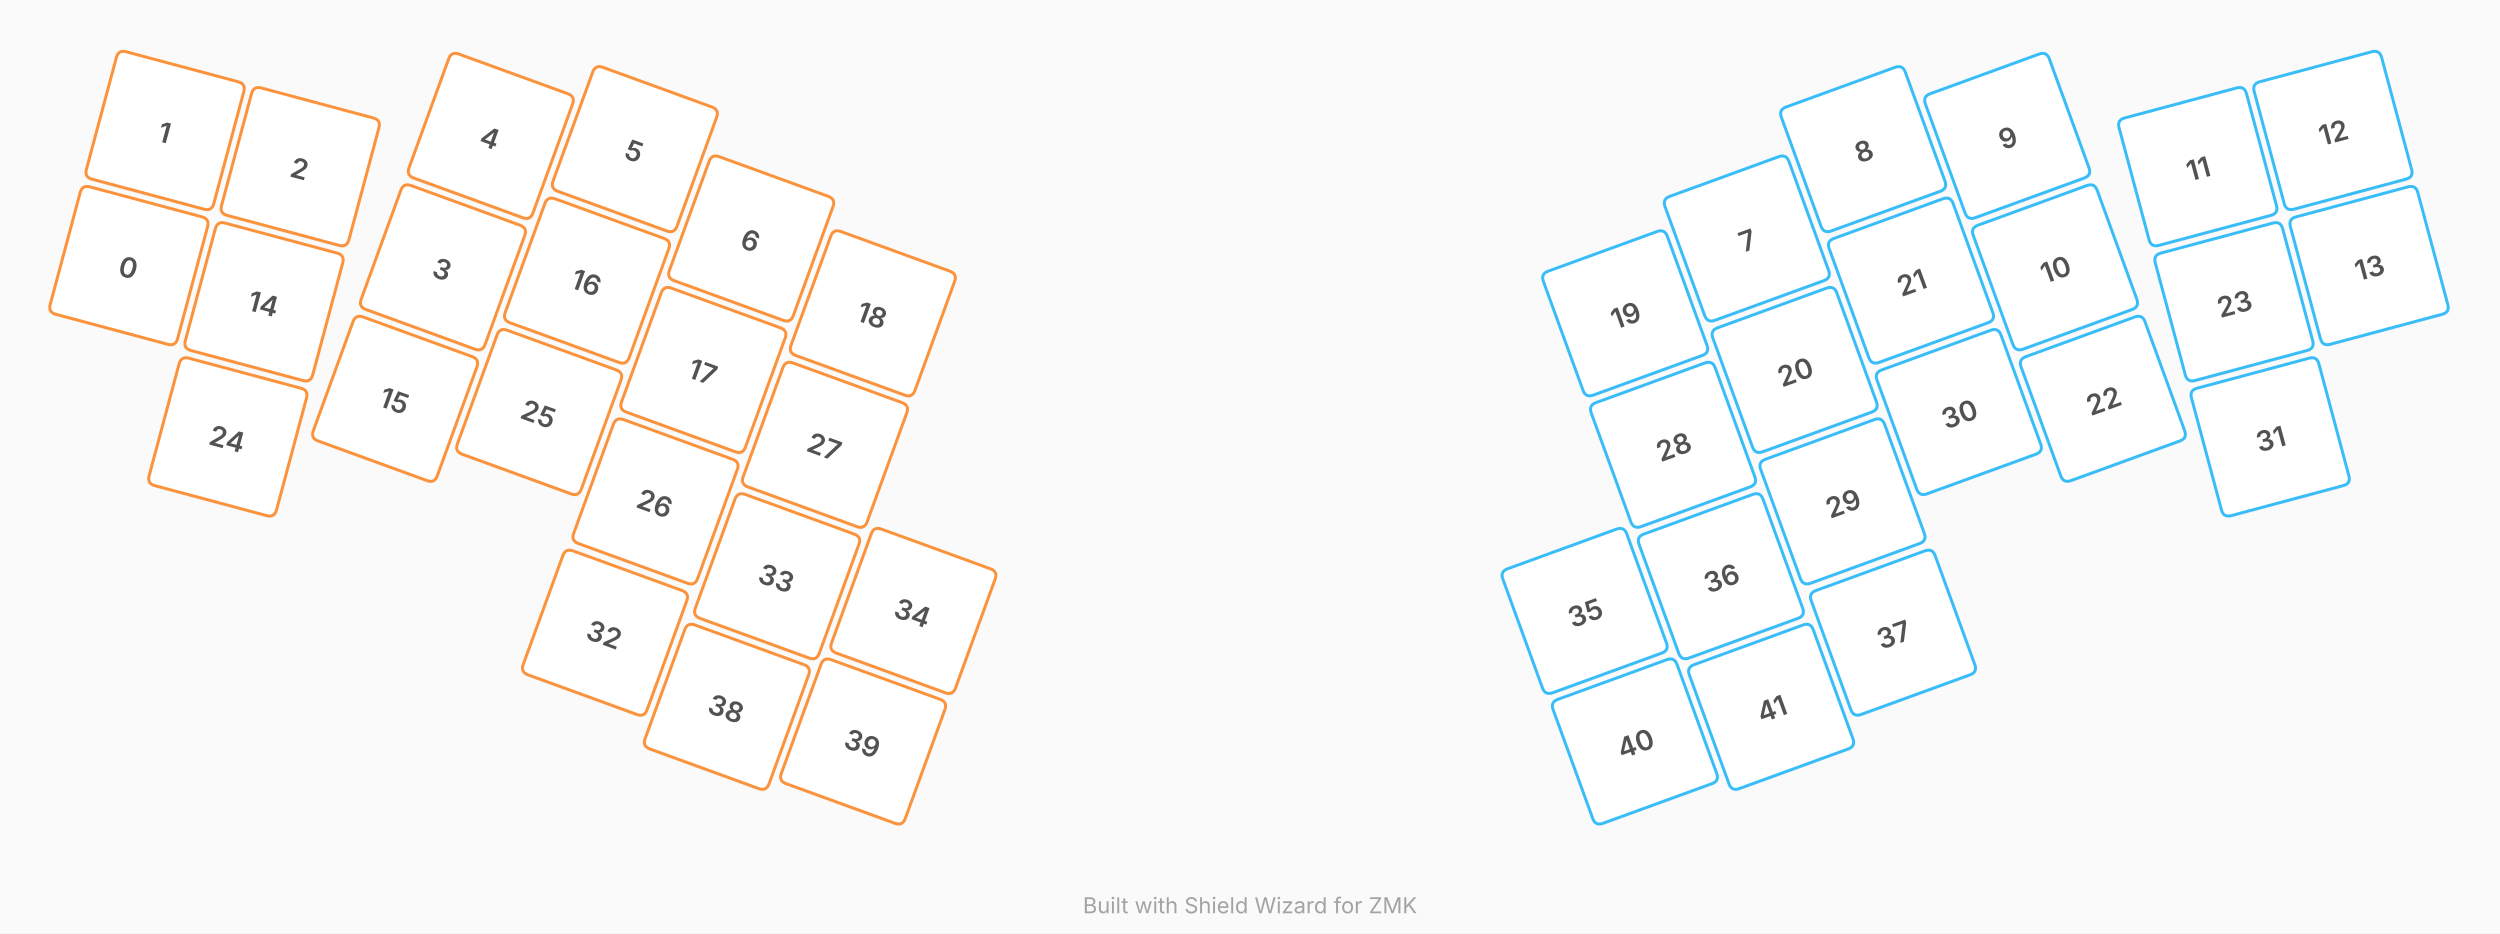
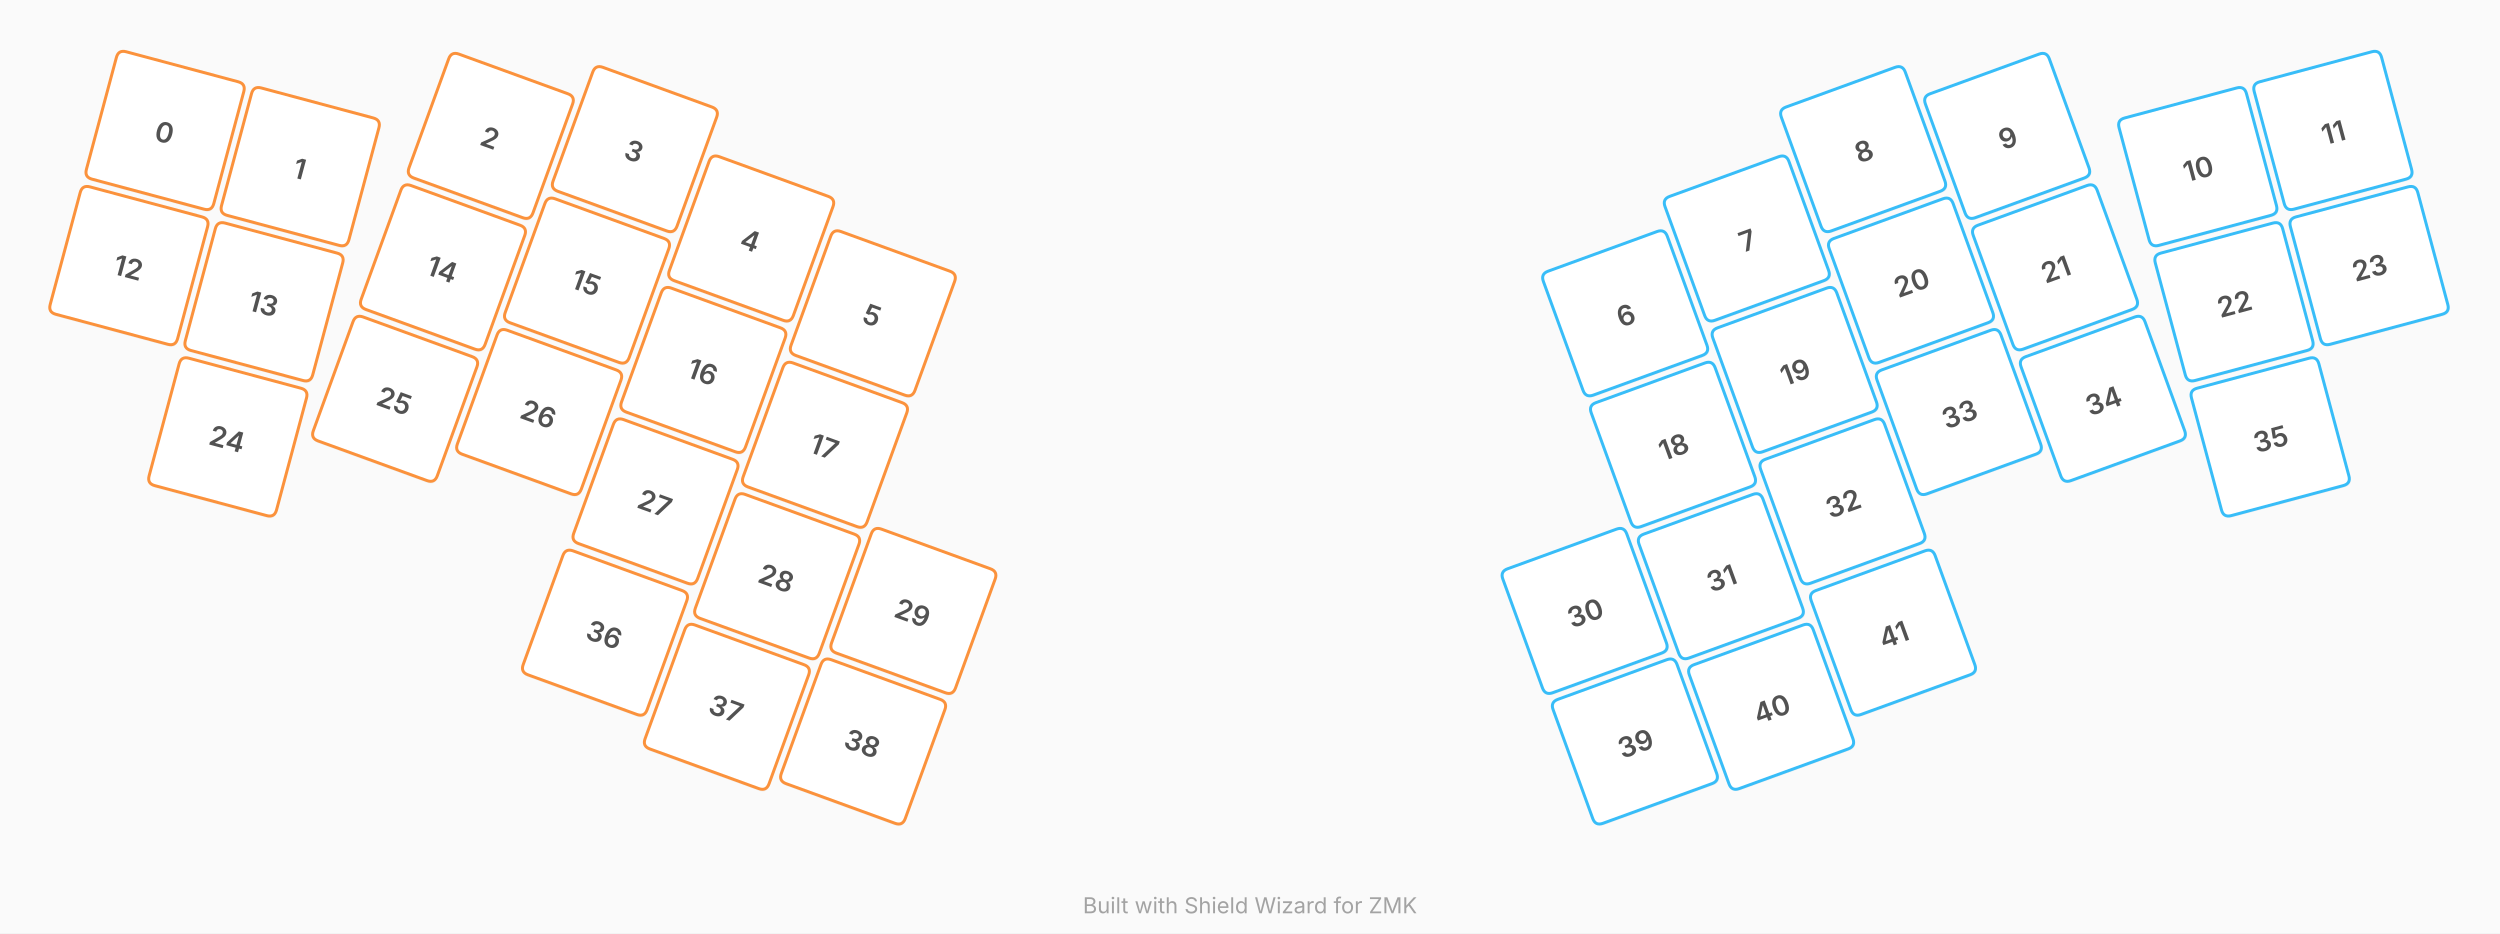
<svg xmlns="http://www.w3.org/2000/svg" viewBox="0 0 1251 467">
  <style>
  .bg { fill: #fafafa; }
  .key-body { fill: #ffffff; }
  .key-shadow { fill: rgba(0,0,0,0.04); }
  .key-label { fill: #525252; font-weight: 600; }
  .footer { fill: #a3a3a3; }
  @media (prefers-color-scheme: dark) {
    .bg { fill: #171717; }
    .key-body { fill: #2a2a2a; }
    .key-shadow { fill: rgba(0,0,0,0.15); }
    .key-label { fill: #d4d4d4; }
    .footer { fill: #525252; }
  }
</style>
  <rect class="bg" width="1251" height="467" />
+   <g transform="translate(47.61985,30.28211) rotate(15,35,35)">
+     <path class="key-shadow" d="M 6,2 L 64,2 Q 68,2 68,6 L 68,64 Q 68,68 64,68 L 6,68 Q 2,68 2,64 L 2,6 Q 2,2 6,2 Z" transform="translate(0.5,1)" />
+     <path class="key-body" d="M 6,2 L 64,2 Q 68,2 68,6 L 68,64 Q 68,68 64,68 L 6,68 Q 2,68 2,64 L 2,6 Q 2,2 6,2 Z" stroke="#fb923c" stroke-width="1.5" />
+     <text x="35" y="36" text-anchor="middle" dominant-baseline="central" font-family="system-ui, -apple-system, sans-serif" font-size="14" class="key-label">0</text>
+   </g>
+   <g transform="translate(115.2347,48.39944) rotate(15,35,35)">
+     <path class="key-shadow" d="M 6,2 L 64,2 Q 68,2 68,6 L 68,64 Q 68,68 64,68 L 6,68 Q 2,68 2,64 L 2,6 Q 2,2 6,2 Z" transform="translate(0.5,1)" />
+     <path class="key-body" d="M 6,2 L 64,2 Q 68,2 68,6 L 68,64 Q 68,68 64,68 L 6,68 Q 2,68 2,64 L 2,6 Q 2,2 6,2 Z" stroke="#fb923c" stroke-width="1.5" />
+     <text x="35" y="36" text-anchor="middle" dominant-baseline="central" font-family="system-ui, -apple-system, sans-serif" font-size="14" class="key-label">1</text>
+   </g>
+   <g transform="translate(210.6045,33) rotate(20,35,35)">
+     <path class="key-shadow" d="M 6,2 L 64,2 Q 68,2 68,6 L 68,64 Q 68,68 64,68 L 6,68 Q 2,68 2,64 L 2,6 Q 2,2 6,2 Z" transform="translate(0.5,1)" />
+     <path class="key-body" d="M 6,2 L 64,2 Q 68,2 68,6 L 68,64 Q 68,68 64,68 L 6,68 Q 2,68 2,64 L 2,6 Q 2,2 6,2 Z" stroke="#fb923c" stroke-width="1.5" />
+     <text x="35" y="36" text-anchor="middle" dominant-baseline="central" font-family="system-ui, -apple-system, sans-serif" font-size="14" class="key-label">2</text>
+   </g>
+   <g transform="translate(282.6833,39.63131) rotate(20,35,35)">
+     <path class="key-shadow" d="M 6,2 L 64,2 Q 68,2 68,6 L 68,64 Q 68,68 64,68 L 6,68 Q 2,68 2,64 L 2,6 Q 2,2 6,2 Z" transform="translate(0.5,1)" />
+     <path class="key-body" d="M 6,2 L 64,2 Q 68,2 68,6 L 68,64 Q 68,68 64,68 L 6,68 Q 2,68 2,64 L 2,6 Q 2,2 6,2 Z" stroke="#fb923c" stroke-width="1.5" />
+     <text x="35" y="36" text-anchor="middle" dominant-baseline="central" font-family="system-ui, -apple-system, sans-serif" font-size="14" class="key-label">3</text>
+   </g>
+   <g transform="translate(340.9014,84.34486) rotate(20,35,35)">
+     <path class="key-shadow" d="M 6,2 L 64,2 Q 68,2 68,6 L 68,64 Q 68,68 64,68 L 6,68 Q 2,68 2,64 L 2,6 Q 2,2 6,2 Z" transform="translate(0.5,1)" />
+     <path class="key-body" d="M 6,2 L 64,2 Q 68,2 68,6 L 68,64 Q 68,68 64,68 L 6,68 Q 2,68 2,64 L 2,6 Q 2,2 6,2 Z" stroke="#fb923c" stroke-width="1.5" />
+     <text x="35" y="36" text-anchor="middle" dominant-baseline="central" font-family="system-ui, -apple-system, sans-serif" font-size="14" class="key-label">4</text>
+   </g>
+   <g transform="translate(401.7655,121.7882) rotate(20,35,35)">
+     <path class="key-shadow" d="M 6,2 L 64,2 Q 68,2 68,6 L 68,64 Q 68,68 64,68 L 6,68 Q 2,68 2,64 L 2,6 Q 2,2 6,2 Z" transform="translate(0.5,1)" />
+     <path class="key-body" d="M 6,2 L 64,2 Q 68,2 68,6 L 68,64 Q 68,68 64,68 L 6,68 Q 2,68 2,64 L 2,6 Q 2,2 6,2 Z" stroke="#fb923c" stroke-width="1.5" />
+     <text x="35" y="36" text-anchor="middle" dominant-baseline="central" font-family="system-ui, -apple-system, sans-serif" font-size="14" class="key-label">5</text>
+   </g>
+   <g transform="translate(778.2345,121.7882) rotate(-20,35,35)">
+     <path class="key-shadow" d="M 6,2 L 64,2 Q 68,2 68,6 L 68,64 Q 68,68 64,68 L 6,68 Q 2,68 2,64 L 2,6 Q 2,2 6,2 Z" transform="translate(0.5,1)" />
+     <path class="key-body" d="M 6,2 L 64,2 Q 68,2 68,6 L 68,64 Q 68,68 64,68 L 6,68 Q 2,68 2,64 L 2,6 Q 2,2 6,2 Z" stroke="#38bdf8" stroke-width="1.5" />
+     <text x="35" y="36" text-anchor="middle" dominant-baseline="central" font-family="system-ui, -apple-system, sans-serif" font-size="14" class="key-label">6</text>
+   </g>
+   <g transform="translate(839.0986,84.34486) rotate(-20,35,35)">
+     <path class="key-shadow" d="M 6,2 L 64,2 Q 68,2 68,6 L 68,64 Q 68,68 64,68 L 6,68 Q 2,68 2,64 L 2,6 Q 2,2 6,2 Z" transform="translate(0.5,1)" />
+     <path class="key-body" d="M 6,2 L 64,2 Q 68,2 68,6 L 68,64 Q 68,68 64,68 L 6,68 Q 2,68 2,64 L 2,6 Q 2,2 6,2 Z" stroke="#38bdf8" stroke-width="1.5" />
+     <text x="35" y="36" text-anchor="middle" dominant-baseline="central" font-family="system-ui, -apple-system, sans-serif" font-size="14" class="key-label">7</text>
+   </g>
+   <g transform="translate(897.3167,39.63131) rotate(-20,35,35)">
+     <path class="key-shadow" d="M 6,2 L 64,2 Q 68,2 68,6 L 68,64 Q 68,68 64,68 L 6,68 Q 2,68 2,64 L 2,6 Q 2,2 6,2 Z" transform="translate(0.5,1)" />
+     <path class="key-body" d="M 6,2 L 64,2 Q 68,2 68,6 L 68,64 Q 68,68 64,68 L 6,68 Q 2,68 2,64 L 2,6 Q 2,2 6,2 Z" stroke="#38bdf8" stroke-width="1.5" />
+     <text x="35" y="36" text-anchor="middle" dominant-baseline="central" font-family="system-ui, -apple-system, sans-serif" font-size="14" class="key-label">8</text>
+   </g>
+   <g transform="translate(969.3955,33) rotate(-20,35,35)">
+     <path class="key-shadow" d="M 6,2 L 64,2 Q 68,2 68,6 L 68,64 Q 68,68 64,68 L 6,68 Q 2,68 2,64 L 2,6 Q 2,2 6,2 Z" transform="translate(0.5,1)" />
+     <path class="key-body" d="M 6,2 L 64,2 Q 68,2 68,6 L 68,64 Q 68,68 64,68 L 6,68 Q 2,68 2,64 L 2,6 Q 2,2 6,2 Z" stroke="#38bdf8" stroke-width="1.5" />
+     <text x="35" y="36" text-anchor="middle" dominant-baseline="central" font-family="system-ui, -apple-system, sans-serif" font-size="14" class="key-label">9</text>
+   </g>
+   <g transform="translate(1064.765,48.39944) rotate(-15,35,35)">
+     <path class="key-shadow" d="M 6,2 L 64,2 Q 68,2 68,6 L 68,64 Q 68,68 64,68 L 6,68 Q 2,68 2,64 L 2,6 Q 2,2 6,2 Z" transform="translate(0.5,1)" />
+     <path class="key-body" d="M 6,2 L 64,2 Q 68,2 68,6 L 68,64 Q 68,68 64,68 L 6,68 Q 2,68 2,64 L 2,6 Q 2,2 6,2 Z" stroke="#38bdf8" stroke-width="1.5" />
+     <text x="35" y="36" text-anchor="middle" dominant-baseline="central" font-family="system-ui, -apple-system, sans-serif" font-size="14" class="key-label">10</text>
+   </g>
+   <g transform="translate(1132.38,30.28211) rotate(-15,35,35)">
+     <path class="key-shadow" d="M 6,2 L 64,2 Q 68,2 68,6 L 68,64 Q 68,68 64,68 L 6,68 Q 2,68 2,64 L 2,6 Q 2,2 6,2 Z" transform="translate(0.5,1)" />
+     <path class="key-body" d="M 6,2 L 64,2 Q 68,2 68,6 L 68,64 Q 68,68 64,68 L 6,68 Q 2,68 2,64 L 2,6 Q 2,2 6,2 Z" stroke="#38bdf8" stroke-width="1.5" />
+     <text x="35" y="36" text-anchor="middle" dominant-baseline="central" font-family="system-ui, -apple-system, sans-serif" font-size="14" class="key-label">11</text>
+   </g>
  <g transform="translate(29.50252,97.89693) rotate(15,35,35)">
    <path class="key-shadow" d="M 6,2 L 64,2 Q 68,2 68,6 L 68,64 Q 68,68 64,68 L 6,68 Q 2,68 2,64 L 2,6 Q 2,2 6,2 Z" transform="translate(0.5,1)" />
    <path class="key-body" d="M 6,2 L 64,2 Q 68,2 68,6 L 68,64 Q 68,68 64,68 L 6,68 Q 2,68 2,64 L 2,6 Q 2,2 6,2 Z" stroke="#fb923c" stroke-width="1.5" />
-     <text x="35" y="36" text-anchor="middle" dominant-baseline="central" font-family="system-ui, -apple-system, sans-serif" font-size="14" class="key-label">0</text>
-   </g>
-   <g transform="translate(47.61985,30.28211) rotate(15,35,35)">
-     <path class="key-shadow" d="M 6,2 L 64,2 Q 68,2 68,6 L 68,64 Q 68,68 64,68 L 6,68 Q 2,68 2,64 L 2,6 Q 2,2 6,2 Z" transform="translate(0.5,1)" />
-     <path class="key-body" d="M 6,2 L 64,2 Q 68,2 68,6 L 68,64 Q 68,68 64,68 L 6,68 Q 2,68 2,64 L 2,6 Q 2,2 6,2 Z" stroke="#fb923c" stroke-width="1.5" />
-     <text x="35" y="36" text-anchor="middle" dominant-baseline="central" font-family="system-ui, -apple-system, sans-serif" font-size="14" class="key-label">1</text>
-   </g>
-   <g transform="translate(115.2347,48.39944) rotate(15,35,35)">
-     <path class="key-shadow" d="M 6,2 L 64,2 Q 68,2 68,6 L 68,64 Q 68,68 64,68 L 6,68 Q 2,68 2,64 L 2,6 Q 2,2 6,2 Z" transform="translate(0.5,1)" />
-     <path class="key-body" d="M 6,2 L 64,2 Q 68,2 68,6 L 68,64 Q 68,68 64,68 L 6,68 Q 2,68 2,64 L 2,6 Q 2,2 6,2 Z" stroke="#fb923c" stroke-width="1.5" />
-     <text x="35" y="36" text-anchor="middle" dominant-baseline="central" font-family="system-ui, -apple-system, sans-serif" font-size="14" class="key-label">2</text>
+     <text x="35" y="36" text-anchor="middle" dominant-baseline="central" font-family="system-ui, -apple-system, sans-serif" font-size="14" class="key-label">12</text>
+   </g>
+   <g transform="translate(97.11733,116.0143) rotate(15,35,35)">
+     <path class="key-shadow" d="M 6,2 L 64,2 Q 68,2 68,6 L 68,64 Q 68,68 64,68 L 6,68 Q 2,68 2,64 L 2,6 Q 2,2 6,2 Z" transform="translate(0.5,1)" />
+     <path class="key-body" d="M 6,2 L 64,2 Q 68,2 68,6 L 68,64 Q 68,68 64,68 L 6,68 Q 2,68 2,64 L 2,6 Q 2,2 6,2 Z" stroke="#fb923c" stroke-width="1.5" />
+     <text x="35" y="36" text-anchor="middle" dominant-baseline="central" font-family="system-ui, -apple-system, sans-serif" font-size="14" class="key-label">13</text>
  </g>
  <g transform="translate(186.663,98.77851) rotate(20,35,35)">
    <path class="key-shadow" d="M 6,2 L 64,2 Q 68,2 68,6 L 68,64 Q 68,68 64,68 L 6,68 Q 2,68 2,64 L 2,6 Q 2,2 6,2 Z" transform="translate(0.5,1)" />
    <path class="key-body" d="M 6,2 L 64,2 Q 68,2 68,6 L 68,64 Q 68,68 64,68 L 6,68 Q 2,68 2,64 L 2,6 Q 2,2 6,2 Z" stroke="#fb923c" stroke-width="1.5" />
-     <text x="35" y="36" text-anchor="middle" dominant-baseline="central" font-family="system-ui, -apple-system, sans-serif" font-size="14" class="key-label">3</text>
-   </g>
-   <g transform="translate(210.6045,33) rotate(20,35,35)">
-     <path class="key-shadow" d="M 6,2 L 64,2 Q 68,2 68,6 L 68,64 Q 68,68 64,68 L 6,68 Q 2,68 2,64 L 2,6 Q 2,2 6,2 Z" transform="translate(0.5,1)" />
-     <path class="key-body" d="M 6,2 L 64,2 Q 68,2 68,6 L 68,64 Q 68,68 64,68 L 6,68 Q 2,68 2,64 L 2,6 Q 2,2 6,2 Z" stroke="#fb923c" stroke-width="1.5" />
-     <text x="35" y="36" text-anchor="middle" dominant-baseline="central" font-family="system-ui, -apple-system, sans-serif" font-size="14" class="key-label">4</text>
-   </g>
-   <g transform="translate(282.6833,39.63131) rotate(20,35,35)">
-     <path class="key-shadow" d="M 6,2 L 64,2 Q 68,2 68,6 L 68,64 Q 68,68 64,68 L 6,68 Q 2,68 2,64 L 2,6 Q 2,2 6,2 Z" transform="translate(0.5,1)" />
-     <path class="key-body" d="M 6,2 L 64,2 Q 68,2 68,6 L 68,64 Q 68,68 64,68 L 6,68 Q 2,68 2,64 L 2,6 Q 2,2 6,2 Z" stroke="#fb923c" stroke-width="1.5" />
-     <text x="35" y="36" text-anchor="middle" dominant-baseline="central" font-family="system-ui, -apple-system, sans-serif" font-size="14" class="key-label">5</text>
-   </g>
-   <g transform="translate(340.9014,84.34486) rotate(20,35,35)">
-     <path class="key-shadow" d="M 6,2 L 64,2 Q 68,2 68,6 L 68,64 Q 68,68 64,68 L 6,68 Q 2,68 2,64 L 2,6 Q 2,2 6,2 Z" transform="translate(0.5,1)" />
-     <path class="key-body" d="M 6,2 L 64,2 Q 68,2 68,6 L 68,64 Q 68,68 64,68 L 6,68 Q 2,68 2,64 L 2,6 Q 2,2 6,2 Z" stroke="#fb923c" stroke-width="1.5" />
-     <text x="35" y="36" text-anchor="middle" dominant-baseline="central" font-family="system-ui, -apple-system, sans-serif" font-size="14" class="key-label">6</text>
-   </g>
-   <g transform="translate(839.0986,84.34486) rotate(-20,35,35)">
-     <path class="key-shadow" d="M 6,2 L 64,2 Q 68,2 68,6 L 68,64 Q 68,68 64,68 L 6,68 Q 2,68 2,64 L 2,6 Q 2,2 6,2 Z" transform="translate(0.5,1)" />
-     <path class="key-body" d="M 6,2 L 64,2 Q 68,2 68,6 L 68,64 Q 68,68 64,68 L 6,68 Q 2,68 2,64 L 2,6 Q 2,2 6,2 Z" stroke="#38bdf8" stroke-width="1.5" />
-     <text x="35" y="36" text-anchor="middle" dominant-baseline="central" font-family="system-ui, -apple-system, sans-serif" font-size="14" class="key-label">7</text>
-   </g>
-   <g transform="translate(897.3167,39.63131) rotate(-20,35,35)">
-     <path class="key-shadow" d="M 6,2 L 64,2 Q 68,2 68,6 L 68,64 Q 68,68 64,68 L 6,68 Q 2,68 2,64 L 2,6 Q 2,2 6,2 Z" transform="translate(0.5,1)" />
-     <path class="key-body" d="M 6,2 L 64,2 Q 68,2 68,6 L 68,64 Q 68,68 64,68 L 6,68 Q 2,68 2,64 L 2,6 Q 2,2 6,2 Z" stroke="#38bdf8" stroke-width="1.5" />
-     <text x="35" y="36" text-anchor="middle" dominant-baseline="central" font-family="system-ui, -apple-system, sans-serif" font-size="14" class="key-label">8</text>
-   </g>
-   <g transform="translate(969.3955,33) rotate(-20,35,35)">
-     <path class="key-shadow" d="M 6,2 L 64,2 Q 68,2 68,6 L 68,64 Q 68,68 64,68 L 6,68 Q 2,68 2,64 L 2,6 Q 2,2 6,2 Z" transform="translate(0.5,1)" />
-     <path class="key-body" d="M 6,2 L 64,2 Q 68,2 68,6 L 68,64 Q 68,68 64,68 L 6,68 Q 2,68 2,64 L 2,6 Q 2,2 6,2 Z" stroke="#38bdf8" stroke-width="1.5" />
-     <text x="35" y="36" text-anchor="middle" dominant-baseline="central" font-family="system-ui, -apple-system, sans-serif" font-size="14" class="key-label">9</text>
+     <text x="35" y="36" text-anchor="middle" dominant-baseline="central" font-family="system-ui, -apple-system, sans-serif" font-size="14" class="key-label">14</text>
+   </g>
+   <g transform="translate(258.7419,105.4097) rotate(20,35,35)">
+     <path class="key-shadow" d="M 6,2 L 64,2 Q 68,2 68,6 L 68,64 Q 68,68 64,68 L 6,68 Q 2,68 2,64 L 2,6 Q 2,2 6,2 Z" transform="translate(0.5,1)" />
+     <path class="key-body" d="M 6,2 L 64,2 Q 68,2 68,6 L 68,64 Q 68,68 64,68 L 6,68 Q 2,68 2,64 L 2,6 Q 2,2 6,2 Z" stroke="#fb923c" stroke-width="1.5" />
+     <text x="35" y="36" text-anchor="middle" dominant-baseline="central" font-family="system-ui, -apple-system, sans-serif" font-size="14" class="key-label">15</text>
+   </g>
+   <g transform="translate(316.96,150.1233) rotate(20,35,35)">
+     <path class="key-shadow" d="M 6,2 L 64,2 Q 68,2 68,6 L 68,64 Q 68,68 64,68 L 6,68 Q 2,68 2,64 L 2,6 Q 2,2 6,2 Z" transform="translate(0.5,1)" />
+     <path class="key-body" d="M 6,2 L 64,2 Q 68,2 68,6 L 68,64 Q 68,68 64,68 L 6,68 Q 2,68 2,64 L 2,6 Q 2,2 6,2 Z" stroke="#fb923c" stroke-width="1.5" />
+     <text x="35" y="36" text-anchor="middle" dominant-baseline="central" font-family="system-ui, -apple-system, sans-serif" font-size="14" class="key-label">16</text>
+   </g>
+   <g transform="translate(377.8241,187.5667) rotate(20,35,35)">
+     <path class="key-shadow" d="M 6,2 L 64,2 Q 68,2 68,6 L 68,64 Q 68,68 64,68 L 6,68 Q 2,68 2,64 L 2,6 Q 2,2 6,2 Z" transform="translate(0.5,1)" />
+     <path class="key-body" d="M 6,2 L 64,2 Q 68,2 68,6 L 68,64 Q 68,68 64,68 L 6,68 Q 2,68 2,64 L 2,6 Q 2,2 6,2 Z" stroke="#fb923c" stroke-width="1.5" />
+     <text x="35" y="36" text-anchor="middle" dominant-baseline="central" font-family="system-ui, -apple-system, sans-serif" font-size="14" class="key-label">17</text>
+   </g>
+   <g transform="translate(802.1759,187.5667) rotate(-20,35,35)">
+     <path class="key-shadow" d="M 6,2 L 64,2 Q 68,2 68,6 L 68,64 Q 68,68 64,68 L 6,68 Q 2,68 2,64 L 2,6 Q 2,2 6,2 Z" transform="translate(0.5,1)" />
+     <path class="key-body" d="M 6,2 L 64,2 Q 68,2 68,6 L 68,64 Q 68,68 64,68 L 6,68 Q 2,68 2,64 L 2,6 Q 2,2 6,2 Z" stroke="#38bdf8" stroke-width="1.5" />
+     <text x="35" y="36" text-anchor="middle" dominant-baseline="central" font-family="system-ui, -apple-system, sans-serif" font-size="14" class="key-label">18</text>
+   </g>
+   <g transform="translate(863.04,150.1233) rotate(-20,35,35)">
+     <path class="key-shadow" d="M 6,2 L 64,2 Q 68,2 68,6 L 68,64 Q 68,68 64,68 L 6,68 Q 2,68 2,64 L 2,6 Q 2,2 6,2 Z" transform="translate(0.5,1)" />
+     <path class="key-body" d="M 6,2 L 64,2 Q 68,2 68,6 L 68,64 Q 68,68 64,68 L 6,68 Q 2,68 2,64 L 2,6 Q 2,2 6,2 Z" stroke="#38bdf8" stroke-width="1.5" />
+     <text x="35" y="36" text-anchor="middle" dominant-baseline="central" font-family="system-ui, -apple-system, sans-serif" font-size="14" class="key-label">19</text>
+   </g>
+   <g transform="translate(921.2581,105.4097) rotate(-20,35,35)">
+     <path class="key-shadow" d="M 6,2 L 64,2 Q 68,2 68,6 L 68,64 Q 68,68 64,68 L 6,68 Q 2,68 2,64 L 2,6 Q 2,2 6,2 Z" transform="translate(0.5,1)" />
+     <path class="key-body" d="M 6,2 L 64,2 Q 68,2 68,6 L 68,64 Q 68,68 64,68 L 6,68 Q 2,68 2,64 L 2,6 Q 2,2 6,2 Z" stroke="#38bdf8" stroke-width="1.5" />
+     <text x="35" y="36" text-anchor="middle" dominant-baseline="central" font-family="system-ui, -apple-system, sans-serif" font-size="14" class="key-label">20</text>
  </g>
  <g transform="translate(993.337,98.77851) rotate(-20,35,35)">
    <path class="key-shadow" d="M 6,2 L 64,2 Q 68,2 68,6 L 68,64 Q 68,68 64,68 L 6,68 Q 2,68 2,64 L 2,6 Q 2,2 6,2 Z" transform="translate(0.5,1)" />
    <path class="key-body" d="M 6,2 L 64,2 Q 68,2 68,6 L 68,64 Q 68,68 64,68 L 6,68 Q 2,68 2,64 L 2,6 Q 2,2 6,2 Z" stroke="#38bdf8" stroke-width="1.5" />
-     <text x="35" y="36" text-anchor="middle" dominant-baseline="central" font-family="system-ui, -apple-system, sans-serif" font-size="14" class="key-label">10</text>
-   </g>
-   <g transform="translate(1064.765,48.39944) rotate(-15,35,35)">
-     <path class="key-shadow" d="M 6,2 L 64,2 Q 68,2 68,6 L 68,64 Q 68,68 64,68 L 6,68 Q 2,68 2,64 L 2,6 Q 2,2 6,2 Z" transform="translate(0.5,1)" />
-     <path class="key-body" d="M 6,2 L 64,2 Q 68,2 68,6 L 68,64 Q 68,68 64,68 L 6,68 Q 2,68 2,64 L 2,6 Q 2,2 6,2 Z" stroke="#38bdf8" stroke-width="1.5" />
-     <text x="35" y="36" text-anchor="middle" dominant-baseline="central" font-family="system-ui, -apple-system, sans-serif" font-size="14" class="key-label">11</text>
-   </g>
-   <g transform="translate(1132.38,30.28211) rotate(-15,35,35)">
-     <path class="key-shadow" d="M 6,2 L 64,2 Q 68,2 68,6 L 68,64 Q 68,68 64,68 L 6,68 Q 2,68 2,64 L 2,6 Q 2,2 6,2 Z" transform="translate(0.5,1)" />
-     <path class="key-body" d="M 6,2 L 64,2 Q 68,2 68,6 L 68,64 Q 68,68 64,68 L 6,68 Q 2,68 2,64 L 2,6 Q 2,2 6,2 Z" stroke="#38bdf8" stroke-width="1.5" />
-     <text x="35" y="36" text-anchor="middle" dominant-baseline="central" font-family="system-ui, -apple-system, sans-serif" font-size="14" class="key-label">12</text>
+     <text x="35" y="36" text-anchor="middle" dominant-baseline="central" font-family="system-ui, -apple-system, sans-serif" font-size="14" class="key-label">21</text>
+   </g>
+   <g transform="translate(1082.883,116.0143) rotate(-15,35,35)">
+     <path class="key-shadow" d="M 6,2 L 64,2 Q 68,2 68,6 L 68,64 Q 68,68 64,68 L 6,68 Q 2,68 2,64 L 2,6 Q 2,2 6,2 Z" transform="translate(0.5,1)" />
+     <path class="key-body" d="M 6,2 L 64,2 Q 68,2 68,6 L 68,64 Q 68,68 64,68 L 6,68 Q 2,68 2,64 L 2,6 Q 2,2 6,2 Z" stroke="#38bdf8" stroke-width="1.5" />
+     <text x="35" y="36" text-anchor="middle" dominant-baseline="central" font-family="system-ui, -apple-system, sans-serif" font-size="14" class="key-label">22</text>
  </g>
  <g transform="translate(1150.497,97.89693) rotate(-15,35,35)">
    <path class="key-shadow" d="M 6,2 L 64,2 Q 68,2 68,6 L 68,64 Q 68,68 64,68 L 6,68 Q 2,68 2,64 L 2,6 Q 2,2 6,2 Z" transform="translate(0.5,1)" />
    <path class="key-body" d="M 6,2 L 64,2 Q 68,2 68,6 L 68,64 Q 68,68 64,68 L 6,68 Q 2,68 2,64 L 2,6 Q 2,2 6,2 Z" stroke="#38bdf8" stroke-width="1.5" />
-     <text x="35" y="36" text-anchor="middle" dominant-baseline="central" font-family="system-ui, -apple-system, sans-serif" font-size="14" class="key-label">13</text>
-   </g>
-   <g transform="translate(97.11733,116.0143) rotate(15,35,35)">
-     <path class="key-shadow" d="M 6,2 L 64,2 Q 68,2 68,6 L 68,64 Q 68,68 64,68 L 6,68 Q 2,68 2,64 L 2,6 Q 2,2 6,2 Z" transform="translate(0.5,1)" />
-     <path class="key-body" d="M 6,2 L 64,2 Q 68,2 68,6 L 68,64 Q 68,68 64,68 L 6,68 Q 2,68 2,64 L 2,6 Q 2,2 6,2 Z" stroke="#fb923c" stroke-width="1.5" />
-     <text x="35" y="36" text-anchor="middle" dominant-baseline="central" font-family="system-ui, -apple-system, sans-serif" font-size="14" class="key-label">14</text>
+     <text x="35" y="36" text-anchor="middle" dominant-baseline="central" font-family="system-ui, -apple-system, sans-serif" font-size="14" class="key-label">23</text>
+   </g>
+   <g transform="translate(79,183.629) rotate(15,35,35)">
+     <path class="key-shadow" d="M 6,2 L 64,2 Q 68,2 68,6 L 68,64 Q 68,68 64,68 L 6,68 Q 2,68 2,64 L 2,6 Q 2,2 6,2 Z" transform="translate(0.5,1)" />
+     <path class="key-body" d="M 6,2 L 64,2 Q 68,2 68,6 L 68,64 Q 68,68 64,68 L 6,68 Q 2,68 2,64 L 2,6 Q 2,2 6,2 Z" stroke="#fb923c" stroke-width="1.5" />
+     <text x="35" y="36" text-anchor="middle" dominant-baseline="central" font-family="system-ui, -apple-system, sans-serif" font-size="14" class="key-label">24</text>
  </g>
  <g transform="translate(162.7216,164.557) rotate(20,35,35)">
    <path class="key-shadow" d="M 6,2 L 64,2 Q 68,2 68,6 L 68,64 Q 68,68 64,68 L 6,68 Q 2,68 2,64 L 2,6 Q 2,2 6,2 Z" transform="translate(0.5,1)" />
    <path class="key-body" d="M 6,2 L 64,2 Q 68,2 68,6 L 68,64 Q 68,68 64,68 L 6,68 Q 2,68 2,64 L 2,6 Q 2,2 6,2 Z" stroke="#fb923c" stroke-width="1.5" />
-     <text x="35" y="36" text-anchor="middle" dominant-baseline="central" font-family="system-ui, -apple-system, sans-serif" font-size="14" class="key-label">15</text>
-   </g>
-   <g transform="translate(258.7419,105.4097) rotate(20,35,35)">
-     <path class="key-shadow" d="M 6,2 L 64,2 Q 68,2 68,6 L 68,64 Q 68,68 64,68 L 6,68 Q 2,68 2,64 L 2,6 Q 2,2 6,2 Z" transform="translate(0.5,1)" />
-     <path class="key-body" d="M 6,2 L 64,2 Q 68,2 68,6 L 68,64 Q 68,68 64,68 L 6,68 Q 2,68 2,64 L 2,6 Q 2,2 6,2 Z" stroke="#fb923c" stroke-width="1.5" />
-     <text x="35" y="36" text-anchor="middle" dominant-baseline="central" font-family="system-ui, -apple-system, sans-serif" font-size="14" class="key-label">16</text>
-   </g>
-   <g transform="translate(316.96,150.1233) rotate(20,35,35)">
-     <path class="key-shadow" d="M 6,2 L 64,2 Q 68,2 68,6 L 68,64 Q 68,68 64,68 L 6,68 Q 2,68 2,64 L 2,6 Q 2,2 6,2 Z" transform="translate(0.5,1)" />
-     <path class="key-body" d="M 6,2 L 64,2 Q 68,2 68,6 L 68,64 Q 68,68 64,68 L 6,68 Q 2,68 2,64 L 2,6 Q 2,2 6,2 Z" stroke="#fb923c" stroke-width="1.5" />
-     <text x="35" y="36" text-anchor="middle" dominant-baseline="central" font-family="system-ui, -apple-system, sans-serif" font-size="14" class="key-label">17</text>
-   </g>
-   <g transform="translate(401.7655,121.7882) rotate(20,35,35)">
-     <path class="key-shadow" d="M 6,2 L 64,2 Q 68,2 68,6 L 68,64 Q 68,68 64,68 L 6,68 Q 2,68 2,64 L 2,6 Q 2,2 6,2 Z" transform="translate(0.5,1)" />
-     <path class="key-body" d="M 6,2 L 64,2 Q 68,2 68,6 L 68,64 Q 68,68 64,68 L 6,68 Q 2,68 2,64 L 2,6 Q 2,2 6,2 Z" stroke="#fb923c" stroke-width="1.5" />
-     <text x="35" y="36" text-anchor="middle" dominant-baseline="central" font-family="system-ui, -apple-system, sans-serif" font-size="14" class="key-label">18</text>
-   </g>
-   <g transform="translate(778.2345,121.7882) rotate(-20,35,35)">
-     <path class="key-shadow" d="M 6,2 L 64,2 Q 68,2 68,6 L 68,64 Q 68,68 64,68 L 6,68 Q 2,68 2,64 L 2,6 Q 2,2 6,2 Z" transform="translate(0.5,1)" />
-     <path class="key-body" d="M 6,2 L 64,2 Q 68,2 68,6 L 68,64 Q 68,68 64,68 L 6,68 Q 2,68 2,64 L 2,6 Q 2,2 6,2 Z" stroke="#38bdf8" stroke-width="1.5" />
-     <text x="35" y="36" text-anchor="middle" dominant-baseline="central" font-family="system-ui, -apple-system, sans-serif" font-size="14" class="key-label">19</text>
-   </g>
-   <g transform="translate(863.04,150.1233) rotate(-20,35,35)">
-     <path class="key-shadow" d="M 6,2 L 64,2 Q 68,2 68,6 L 68,64 Q 68,68 64,68 L 6,68 Q 2,68 2,64 L 2,6 Q 2,2 6,2 Z" transform="translate(0.5,1)" />
-     <path class="key-body" d="M 6,2 L 64,2 Q 68,2 68,6 L 68,64 Q 68,68 64,68 L 6,68 Q 2,68 2,64 L 2,6 Q 2,2 6,2 Z" stroke="#38bdf8" stroke-width="1.5" />
-     <text x="35" y="36" text-anchor="middle" dominant-baseline="central" font-family="system-ui, -apple-system, sans-serif" font-size="14" class="key-label">20</text>
-   </g>
-   <g transform="translate(921.2581,105.4097) rotate(-20,35,35)">
-     <path class="key-shadow" d="M 6,2 L 64,2 Q 68,2 68,6 L 68,64 Q 68,68 64,68 L 6,68 Q 2,68 2,64 L 2,6 Q 2,2 6,2 Z" transform="translate(0.5,1)" />
-     <path class="key-body" d="M 6,2 L 64,2 Q 68,2 68,6 L 68,64 Q 68,68 64,68 L 6,68 Q 2,68 2,64 L 2,6 Q 2,2 6,2 Z" stroke="#38bdf8" stroke-width="1.5" />
-     <text x="35" y="36" text-anchor="middle" dominant-baseline="central" font-family="system-ui, -apple-system, sans-serif" font-size="14" class="key-label">21</text>
+     <text x="35" y="36" text-anchor="middle" dominant-baseline="central" font-family="system-ui, -apple-system, sans-serif" font-size="14" class="key-label">25</text>
+   </g>
+   <g transform="translate(234.8005,171.1883) rotate(20,35,35)">
+     <path class="key-shadow" d="M 6,2 L 64,2 Q 68,2 68,6 L 68,64 Q 68,68 64,68 L 6,68 Q 2,68 2,64 L 2,6 Q 2,2 6,2 Z" transform="translate(0.5,1)" />
+     <path class="key-body" d="M 6,2 L 64,2 Q 68,2 68,6 L 68,64 Q 68,68 64,68 L 6,68 Q 2,68 2,64 L 2,6 Q 2,2 6,2 Z" stroke="#fb923c" stroke-width="1.5" />
+     <text x="35" y="36" text-anchor="middle" dominant-baseline="central" font-family="system-ui, -apple-system, sans-serif" font-size="14" class="key-label">26</text>
+   </g>
+   <g transform="translate(293.0185,215.9018) rotate(20,35,35)">
+     <path class="key-shadow" d="M 6,2 L 64,2 Q 68,2 68,6 L 68,64 Q 68,68 64,68 L 6,68 Q 2,68 2,64 L 2,6 Q 2,2 6,2 Z" transform="translate(0.5,1)" />
+     <path class="key-body" d="M 6,2 L 64,2 Q 68,2 68,6 L 68,64 Q 68,68 64,68 L 6,68 Q 2,68 2,64 L 2,6 Q 2,2 6,2 Z" stroke="#fb923c" stroke-width="1.5" />
+     <text x="35" y="36" text-anchor="middle" dominant-baseline="central" font-family="system-ui, -apple-system, sans-serif" font-size="14" class="key-label">27</text>
+   </g>
+   <g transform="translate(353.8827,253.3451) rotate(20,35,35)">
+     <path class="key-shadow" d="M 6,2 L 64,2 Q 68,2 68,6 L 68,64 Q 68,68 64,68 L 6,68 Q 2,68 2,64 L 2,6 Q 2,2 6,2 Z" transform="translate(0.5,1)" />
+     <path class="key-body" d="M 6,2 L 64,2 Q 68,2 68,6 L 68,64 Q 68,68 64,68 L 6,68 Q 2,68 2,64 L 2,6 Q 2,2 6,2 Z" stroke="#fb923c" stroke-width="1.5" />
+     <text x="35" y="36" text-anchor="middle" dominant-baseline="central" font-family="system-ui, -apple-system, sans-serif" font-size="14" class="key-label">28</text>
+   </g>
+   <g transform="translate(422.0553,270.7087) rotate(20,35,35)">
+     <path class="key-shadow" d="M 6,2 L 64,2 Q 68,2 68,6 L 68,64 Q 68,68 64,68 L 6,68 Q 2,68 2,64 L 2,6 Q 2,2 6,2 Z" transform="translate(0.5,1)" />
+     <path class="key-body" d="M 6,2 L 64,2 Q 68,2 68,6 L 68,64 Q 68,68 64,68 L 6,68 Q 2,68 2,64 L 2,6 Q 2,2 6,2 Z" stroke="#fb923c" stroke-width="1.5" />
+     <text x="35" y="36" text-anchor="middle" dominant-baseline="central" font-family="system-ui, -apple-system, sans-serif" font-size="14" class="key-label">29</text>
+   </g>
+   <g transform="translate(757.9447,270.7087) rotate(-20,35,35)">
+     <path class="key-shadow" d="M 6,2 L 64,2 Q 68,2 68,6 L 68,64 Q 68,68 64,68 L 6,68 Q 2,68 2,64 L 2,6 Q 2,2 6,2 Z" transform="translate(0.5,1)" />
+     <path class="key-body" d="M 6,2 L 64,2 Q 68,2 68,6 L 68,64 Q 68,68 64,68 L 6,68 Q 2,68 2,64 L 2,6 Q 2,2 6,2 Z" stroke="#38bdf8" stroke-width="1.5" />
+     <text x="35" y="36" text-anchor="middle" dominant-baseline="central" font-family="system-ui, -apple-system, sans-serif" font-size="14" class="key-label">30</text>
+   </g>
+   <g transform="translate(826.1173,253.3451) rotate(-20,35,35)">
+     <path class="key-shadow" d="M 6,2 L 64,2 Q 68,2 68,6 L 68,64 Q 68,68 64,68 L 6,68 Q 2,68 2,64 L 2,6 Q 2,2 6,2 Z" transform="translate(0.5,1)" />
+     <path class="key-body" d="M 6,2 L 64,2 Q 68,2 68,6 L 68,64 Q 68,68 64,68 L 6,68 Q 2,68 2,64 L 2,6 Q 2,2 6,2 Z" stroke="#38bdf8" stroke-width="1.5" />
+     <text x="35" y="36" text-anchor="middle" dominant-baseline="central" font-family="system-ui, -apple-system, sans-serif" font-size="14" class="key-label">31</text>
+   </g>
+   <g transform="translate(886.9815,215.9018) rotate(-20,35,35)">
+     <path class="key-shadow" d="M 6,2 L 64,2 Q 68,2 68,6 L 68,64 Q 68,68 64,68 L 6,68 Q 2,68 2,64 L 2,6 Q 2,2 6,2 Z" transform="translate(0.5,1)" />
+     <path class="key-body" d="M 6,2 L 64,2 Q 68,2 68,6 L 68,64 Q 68,68 64,68 L 6,68 Q 2,68 2,64 L 2,6 Q 2,2 6,2 Z" stroke="#38bdf8" stroke-width="1.5" />
+     <text x="35" y="36" text-anchor="middle" dominant-baseline="central" font-family="system-ui, -apple-system, sans-serif" font-size="14" class="key-label">32</text>
+   </g>
+   <g transform="translate(945.1995,171.1883) rotate(-20,35,35)">
+     <path class="key-shadow" d="M 6,2 L 64,2 Q 68,2 68,6 L 68,64 Q 68,68 64,68 L 6,68 Q 2,68 2,64 L 2,6 Q 2,2 6,2 Z" transform="translate(0.5,1)" />
+     <path class="key-body" d="M 6,2 L 64,2 Q 68,2 68,6 L 68,64 Q 68,68 64,68 L 6,68 Q 2,68 2,64 L 2,6 Q 2,2 6,2 Z" stroke="#38bdf8" stroke-width="1.5" />
+     <text x="35" y="36" text-anchor="middle" dominant-baseline="central" font-family="system-ui, -apple-system, sans-serif" font-size="14" class="key-label">33</text>
  </g>
  <g transform="translate(1017.278,164.557) rotate(-20,35,35)">
    <path class="key-shadow" d="M 6,2 L 64,2 Q 68,2 68,6 L 68,64 Q 68,68 64,68 L 6,68 Q 2,68 2,64 L 2,6 Q 2,2 6,2 Z" transform="translate(0.5,1)" />
    <path class="key-body" d="M 6,2 L 64,2 Q 68,2 68,6 L 68,64 Q 68,68 64,68 L 6,68 Q 2,68 2,64 L 2,6 Q 2,2 6,2 Z" stroke="#38bdf8" stroke-width="1.5" />
-     <text x="35" y="36" text-anchor="middle" dominant-baseline="central" font-family="system-ui, -apple-system, sans-serif" font-size="14" class="key-label">22</text>
-   </g>
-   <g transform="translate(1082.883,116.0143) rotate(-15,35,35)">
-     <path class="key-shadow" d="M 6,2 L 64,2 Q 68,2 68,6 L 68,64 Q 68,68 64,68 L 6,68 Q 2,68 2,64 L 2,6 Q 2,2 6,2 Z" transform="translate(0.5,1)" />
-     <path class="key-body" d="M 6,2 L 64,2 Q 68,2 68,6 L 68,64 Q 68,68 64,68 L 6,68 Q 2,68 2,64 L 2,6 Q 2,2 6,2 Z" stroke="#38bdf8" stroke-width="1.5" />
-     <text x="35" y="36" text-anchor="middle" dominant-baseline="central" font-family="system-ui, -apple-system, sans-serif" font-size="14" class="key-label">23</text>
-   </g>
-   <g transform="translate(79,183.629) rotate(15,35,35)">
-     <path class="key-shadow" d="M 6,2 L 64,2 Q 68,2 68,6 L 68,64 Q 68,68 64,68 L 6,68 Q 2,68 2,64 L 2,6 Q 2,2 6,2 Z" transform="translate(0.5,1)" />
-     <path class="key-body" d="M 6,2 L 64,2 Q 68,2 68,6 L 68,64 Q 68,68 64,68 L 6,68 Q 2,68 2,64 L 2,6 Q 2,2 6,2 Z" stroke="#fb923c" stroke-width="1.5" />
-     <text x="35" y="36" text-anchor="middle" dominant-baseline="central" font-family="system-ui, -apple-system, sans-serif" font-size="14" class="key-label">24</text>
-   </g>
-   <g transform="translate(234.8005,171.1883) rotate(20,35,35)">
-     <path class="key-shadow" d="M 6,2 L 64,2 Q 68,2 68,6 L 68,64 Q 68,68 64,68 L 6,68 Q 2,68 2,64 L 2,6 Q 2,2 6,2 Z" transform="translate(0.5,1)" />
-     <path class="key-body" d="M 6,2 L 64,2 Q 68,2 68,6 L 68,64 Q 68,68 64,68 L 6,68 Q 2,68 2,64 L 2,6 Q 2,2 6,2 Z" stroke="#fb923c" stroke-width="1.5" />
-     <text x="35" y="36" text-anchor="middle" dominant-baseline="central" font-family="system-ui, -apple-system, sans-serif" font-size="14" class="key-label">25</text>
-   </g>
-   <g transform="translate(293.0185,215.9018) rotate(20,35,35)">
-     <path class="key-shadow" d="M 6,2 L 64,2 Q 68,2 68,6 L 68,64 Q 68,68 64,68 L 6,68 Q 2,68 2,64 L 2,6 Q 2,2 6,2 Z" transform="translate(0.5,1)" />
-     <path class="key-body" d="M 6,2 L 64,2 Q 68,2 68,6 L 68,64 Q 68,68 64,68 L 6,68 Q 2,68 2,64 L 2,6 Q 2,2 6,2 Z" stroke="#fb923c" stroke-width="1.5" />
-     <text x="35" y="36" text-anchor="middle" dominant-baseline="central" font-family="system-ui, -apple-system, sans-serif" font-size="14" class="key-label">26</text>
-   </g>
-   <g transform="translate(377.8241,187.5667) rotate(20,35,35)">
-     <path class="key-shadow" d="M 6,2 L 64,2 Q 68,2 68,6 L 68,64 Q 68,68 64,68 L 6,68 Q 2,68 2,64 L 2,6 Q 2,2 6,2 Z" transform="translate(0.5,1)" />
-     <path class="key-body" d="M 6,2 L 64,2 Q 68,2 68,6 L 68,64 Q 68,68 64,68 L 6,68 Q 2,68 2,64 L 2,6 Q 2,2 6,2 Z" stroke="#fb923c" stroke-width="1.5" />
-     <text x="35" y="36" text-anchor="middle" dominant-baseline="central" font-family="system-ui, -apple-system, sans-serif" font-size="14" class="key-label">27</text>
-   </g>
-   <g transform="translate(802.1759,187.5667) rotate(-20,35,35)">
-     <path class="key-shadow" d="M 6,2 L 64,2 Q 68,2 68,6 L 68,64 Q 68,68 64,68 L 6,68 Q 2,68 2,64 L 2,6 Q 2,2 6,2 Z" transform="translate(0.5,1)" />
-     <path class="key-body" d="M 6,2 L 64,2 Q 68,2 68,6 L 68,64 Q 68,68 64,68 L 6,68 Q 2,68 2,64 L 2,6 Q 2,2 6,2 Z" stroke="#38bdf8" stroke-width="1.5" />
-     <text x="35" y="36" text-anchor="middle" dominant-baseline="central" font-family="system-ui, -apple-system, sans-serif" font-size="14" class="key-label">28</text>
-   </g>
-   <g transform="translate(886.9815,215.9018) rotate(-20,35,35)">
-     <path class="key-shadow" d="M 6,2 L 64,2 Q 68,2 68,6 L 68,64 Q 68,68 64,68 L 6,68 Q 2,68 2,64 L 2,6 Q 2,2 6,2 Z" transform="translate(0.5,1)" />
-     <path class="key-body" d="M 6,2 L 64,2 Q 68,2 68,6 L 68,64 Q 68,68 64,68 L 6,68 Q 2,68 2,64 L 2,6 Q 2,2 6,2 Z" stroke="#38bdf8" stroke-width="1.5" />
-     <text x="35" y="36" text-anchor="middle" dominant-baseline="central" font-family="system-ui, -apple-system, sans-serif" font-size="14" class="key-label">29</text>
-   </g>
-   <g transform="translate(945.1995,171.1883) rotate(-20,35,35)">
-     <path class="key-shadow" d="M 6,2 L 64,2 Q 68,2 68,6 L 68,64 Q 68,68 64,68 L 6,68 Q 2,68 2,64 L 2,6 Q 2,2 6,2 Z" transform="translate(0.5,1)" />
-     <path class="key-body" d="M 6,2 L 64,2 Q 68,2 68,6 L 68,64 Q 68,68 64,68 L 6,68 Q 2,68 2,64 L 2,6 Q 2,2 6,2 Z" stroke="#38bdf8" stroke-width="1.5" />
-     <text x="35" y="36" text-anchor="middle" dominant-baseline="central" font-family="system-ui, -apple-system, sans-serif" font-size="14" class="key-label">30</text>
+     <text x="35" y="36" text-anchor="middle" dominant-baseline="central" font-family="system-ui, -apple-system, sans-serif" font-size="14" class="key-label">34</text>
  </g>
  <g transform="translate(1101,183.629) rotate(-15,35,35)">
    <path class="key-shadow" d="M 6,2 L 64,2 Q 68,2 68,6 L 68,64 Q 68,68 64,68 L 6,68 Q 2,68 2,64 L 2,6 Q 2,2 6,2 Z" transform="translate(0.5,1)" />
    <path class="key-body" d="M 6,2 L 64,2 Q 68,2 68,6 L 68,64 Q 68,68 64,68 L 6,68 Q 2,68 2,64 L 2,6 Q 2,2 6,2 Z" stroke="#38bdf8" stroke-width="1.5" />
-     <text x="35" y="36" text-anchor="middle" dominant-baseline="central" font-family="system-ui, -apple-system, sans-serif" font-size="14" class="key-label">31</text>
+     <text x="35" y="36" text-anchor="middle" dominant-baseline="central" font-family="system-ui, -apple-system, sans-serif" font-size="14" class="key-label">35</text>
  </g>
  <g transform="translate(267.7394,281.5854) rotate(20,35,35)">
    <path class="key-shadow" d="M 6,2 L 64,2 Q 68,2 68,6 L 68,64 Q 68,68 64,68 L 6,68 Q 2,68 2,64 L 2,6 Q 2,2 6,2 Z" transform="translate(0.5,1)" />
    <path class="key-body" d="M 6,2 L 64,2 Q 68,2 68,6 L 68,64 Q 68,68 64,68 L 6,68 Q 2,68 2,64 L 2,6 Q 2,2 6,2 Z" stroke="#fb923c" stroke-width="1.5" />
-     <text x="35" y="36" text-anchor="middle" dominant-baseline="central" font-family="system-ui, -apple-system, sans-serif" font-size="14" class="key-label">32</text>
-   </g>
-   <g transform="translate(353.8827,253.3451) rotate(20,35,35)">
-     <path class="key-shadow" d="M 6,2 L 64,2 Q 68,2 68,6 L 68,64 Q 68,68 64,68 L 6,68 Q 2,68 2,64 L 2,6 Q 2,2 6,2 Z" transform="translate(0.5,1)" />
-     <path class="key-body" d="M 6,2 L 64,2 Q 68,2 68,6 L 68,64 Q 68,68 64,68 L 6,68 Q 2,68 2,64 L 2,6 Q 2,2 6,2 Z" stroke="#fb923c" stroke-width="1.5" />
-     <text x="35" y="36" text-anchor="middle" dominant-baseline="central" font-family="system-ui, -apple-system, sans-serif" font-size="14" class="key-label">33</text>
-   </g>
-   <g transform="translate(422.0553,270.7087) rotate(20,35,35)">
-     <path class="key-shadow" d="M 6,2 L 64,2 Q 68,2 68,6 L 68,64 Q 68,68 64,68 L 6,68 Q 2,68 2,64 L 2,6 Q 2,2 6,2 Z" transform="translate(0.5,1)" />
-     <path class="key-body" d="M 6,2 L 64,2 Q 68,2 68,6 L 68,64 Q 68,68 64,68 L 6,68 Q 2,68 2,64 L 2,6 Q 2,2 6,2 Z" stroke="#fb923c" stroke-width="1.5" />
-     <text x="35" y="36" text-anchor="middle" dominant-baseline="central" font-family="system-ui, -apple-system, sans-serif" font-size="14" class="key-label">34</text>
-   </g>
-   <g transform="translate(757.9447,270.7087) rotate(-20,35,35)">
-     <path class="key-shadow" d="M 6,2 L 64,2 Q 68,2 68,6 L 68,64 Q 68,68 64,68 L 6,68 Q 2,68 2,64 L 2,6 Q 2,2 6,2 Z" transform="translate(0.5,1)" />
-     <path class="key-body" d="M 6,2 L 64,2 Q 68,2 68,6 L 68,64 Q 68,68 64,68 L 6,68 Q 2,68 2,64 L 2,6 Q 2,2 6,2 Z" stroke="#38bdf8" stroke-width="1.5" />
-     <text x="35" y="36" text-anchor="middle" dominant-baseline="central" font-family="system-ui, -apple-system, sans-serif" font-size="14" class="key-label">35</text>
-   </g>
-   <g transform="translate(826.1173,253.3451) rotate(-20,35,35)">
-     <path class="key-shadow" d="M 6,2 L 64,2 Q 68,2 68,6 L 68,64 Q 68,68 64,68 L 6,68 Q 2,68 2,64 L 2,6 Q 2,2 6,2 Z" transform="translate(0.5,1)" />
-     <path class="key-body" d="M 6,2 L 64,2 Q 68,2 68,6 L 68,64 Q 68,68 64,68 L 6,68 Q 2,68 2,64 L 2,6 Q 2,2 6,2 Z" stroke="#38bdf8" stroke-width="1.5" />
    <text x="35" y="36" text-anchor="middle" dominant-baseline="central" font-family="system-ui, -apple-system, sans-serif" font-size="14" class="key-label">36</text>
  </g>
+   <g transform="translate(328.7296,318.6826) rotate(20,35,35)">
+     <path class="key-shadow" d="M 6,2 L 64,2 Q 68,2 68,6 L 68,64 Q 68,68 64,68 L 6,68 Q 2,68 2,64 L 2,6 Q 2,2 6,2 Z" transform="translate(0.5,1)" />
+     <path class="key-body" d="M 6,2 L 64,2 Q 68,2 68,6 L 68,64 Q 68,68 64,68 L 6,68 Q 2,68 2,64 L 2,6 Q 2,2 6,2 Z" stroke="#fb923c" stroke-width="1.5" />
+     <text x="35" y="36" text-anchor="middle" dominant-baseline="central" font-family="system-ui, -apple-system, sans-serif" font-size="14" class="key-label">37</text>
+   </g>
+   <g transform="translate(396.9022,336.0461) rotate(20,35,35)">
+     <path class="key-shadow" d="M 6,2 L 64,2 Q 68,2 68,6 L 68,64 Q 68,68 64,68 L 6,68 Q 2,68 2,64 L 2,6 Q 2,2 6,2 Z" transform="translate(0.5,1)" />
+     <path class="key-body" d="M 6,2 L 64,2 Q 68,2 68,6 L 68,64 Q 68,68 64,68 L 6,68 Q 2,68 2,64 L 2,6 Q 2,2 6,2 Z" stroke="#fb923c" stroke-width="1.5" />
+     <text x="35" y="36" text-anchor="middle" dominant-baseline="central" font-family="system-ui, -apple-system, sans-serif" font-size="14" class="key-label">38</text>
+   </g>
+   <g transform="translate(783.0978,336.0461) rotate(-20,35,35)">
+     <path class="key-shadow" d="M 6,2 L 64,2 Q 68,2 68,6 L 68,64 Q 68,68 64,68 L 6,68 Q 2,68 2,64 L 2,6 Q 2,2 6,2 Z" transform="translate(0.5,1)" />
+     <path class="key-body" d="M 6,2 L 64,2 Q 68,2 68,6 L 68,64 Q 68,68 64,68 L 6,68 Q 2,68 2,64 L 2,6 Q 2,2 6,2 Z" stroke="#38bdf8" stroke-width="1.5" />
+     <text x="35" y="36" text-anchor="middle" dominant-baseline="central" font-family="system-ui, -apple-system, sans-serif" font-size="14" class="key-label">39</text>
+   </g>
+   <g transform="translate(851.2704,318.6826) rotate(-20,35,35)">
+     <path class="key-shadow" d="M 6,2 L 64,2 Q 68,2 68,6 L 68,64 Q 68,68 64,68 L 6,68 Q 2,68 2,64 L 2,6 Q 2,2 6,2 Z" transform="translate(0.5,1)" />
+     <path class="key-body" d="M 6,2 L 64,2 Q 68,2 68,6 L 68,64 Q 68,68 64,68 L 6,68 Q 2,68 2,64 L 2,6 Q 2,2 6,2 Z" stroke="#38bdf8" stroke-width="1.5" />
+     <text x="35" y="36" text-anchor="middle" dominant-baseline="central" font-family="system-ui, -apple-system, sans-serif" font-size="14" class="key-label">40</text>
+   </g>
  <g transform="translate(912.2606,281.5854) rotate(-20,35,35)">
-     <path class="key-shadow" d="M 6,2 L 64,2 Q 68,2 68,6 L 68,64 Q 68,68 64,68 L 6,68 Q 2,68 2,64 L 2,6 Q 2,2 6,2 Z" transform="translate(0.5,1)" />
-     <path class="key-body" d="M 6,2 L 64,2 Q 68,2 68,6 L 68,64 Q 68,68 64,68 L 6,68 Q 2,68 2,64 L 2,6 Q 2,2 6,2 Z" stroke="#38bdf8" stroke-width="1.5" />
-     <text x="35" y="36" text-anchor="middle" dominant-baseline="central" font-family="system-ui, -apple-system, sans-serif" font-size="14" class="key-label">37</text>
-   </g>
-   <g transform="translate(328.7296,318.6826) rotate(20,35,35)">
-     <path class="key-shadow" d="M 6,2 L 64,2 Q 68,2 68,6 L 68,64 Q 68,68 64,68 L 6,68 Q 2,68 2,64 L 2,6 Q 2,2 6,2 Z" transform="translate(0.5,1)" />
-     <path class="key-body" d="M 6,2 L 64,2 Q 68,2 68,6 L 68,64 Q 68,68 64,68 L 6,68 Q 2,68 2,64 L 2,6 Q 2,2 6,2 Z" stroke="#fb923c" stroke-width="1.5" />
-     <text x="35" y="36" text-anchor="middle" dominant-baseline="central" font-family="system-ui, -apple-system, sans-serif" font-size="14" class="key-label">38</text>
-   </g>
-   <g transform="translate(396.9022,336.0461) rotate(20,35,35)">
-     <path class="key-shadow" d="M 6,2 L 64,2 Q 68,2 68,6 L 68,64 Q 68,68 64,68 L 6,68 Q 2,68 2,64 L 2,6 Q 2,2 6,2 Z" transform="translate(0.5,1)" />
-     <path class="key-body" d="M 6,2 L 64,2 Q 68,2 68,6 L 68,64 Q 68,68 64,68 L 6,68 Q 2,68 2,64 L 2,6 Q 2,2 6,2 Z" stroke="#fb923c" stroke-width="1.5" />
-     <text x="35" y="36" text-anchor="middle" dominant-baseline="central" font-family="system-ui, -apple-system, sans-serif" font-size="14" class="key-label">39</text>
-   </g>
-   <g transform="translate(783.0978,336.0461) rotate(-20,35,35)">
-     <path class="key-shadow" d="M 6,2 L 64,2 Q 68,2 68,6 L 68,64 Q 68,68 64,68 L 6,68 Q 2,68 2,64 L 2,6 Q 2,2 6,2 Z" transform="translate(0.5,1)" />
-     <path class="key-body" d="M 6,2 L 64,2 Q 68,2 68,6 L 68,64 Q 68,68 64,68 L 6,68 Q 2,68 2,64 L 2,6 Q 2,2 6,2 Z" stroke="#38bdf8" stroke-width="1.5" />
-     <text x="35" y="36" text-anchor="middle" dominant-baseline="central" font-family="system-ui, -apple-system, sans-serif" font-size="14" class="key-label">40</text>
-   </g>
-   <g transform="translate(851.2704,318.6826) rotate(-20,35,35)">
    <path class="key-shadow" d="M 6,2 L 64,2 Q 68,2 68,6 L 68,64 Q 68,68 64,68 L 6,68 Q 2,68 2,64 L 2,6 Q 2,2 6,2 Z" transform="translate(0.5,1)" />
    <path class="key-body" d="M 6,2 L 64,2 Q 68,2 68,6 L 68,64 Q 68,68 64,68 L 6,68 Q 2,68 2,64 L 2,6 Q 2,2 6,2 Z" stroke="#38bdf8" stroke-width="1.5" />
    <text x="35" y="36" text-anchor="middle" dominant-baseline="central" font-family="system-ui, -apple-system, sans-serif" font-size="14" class="key-label">41</text>
  </g>
  <text x="625.5" y="453" text-anchor="middle" dominant-baseline="central" font-family="system-ui, -apple-system, sans-serif" font-size="11" class="footer">Built with Shield Wizard for ZMK</text>
</svg>
